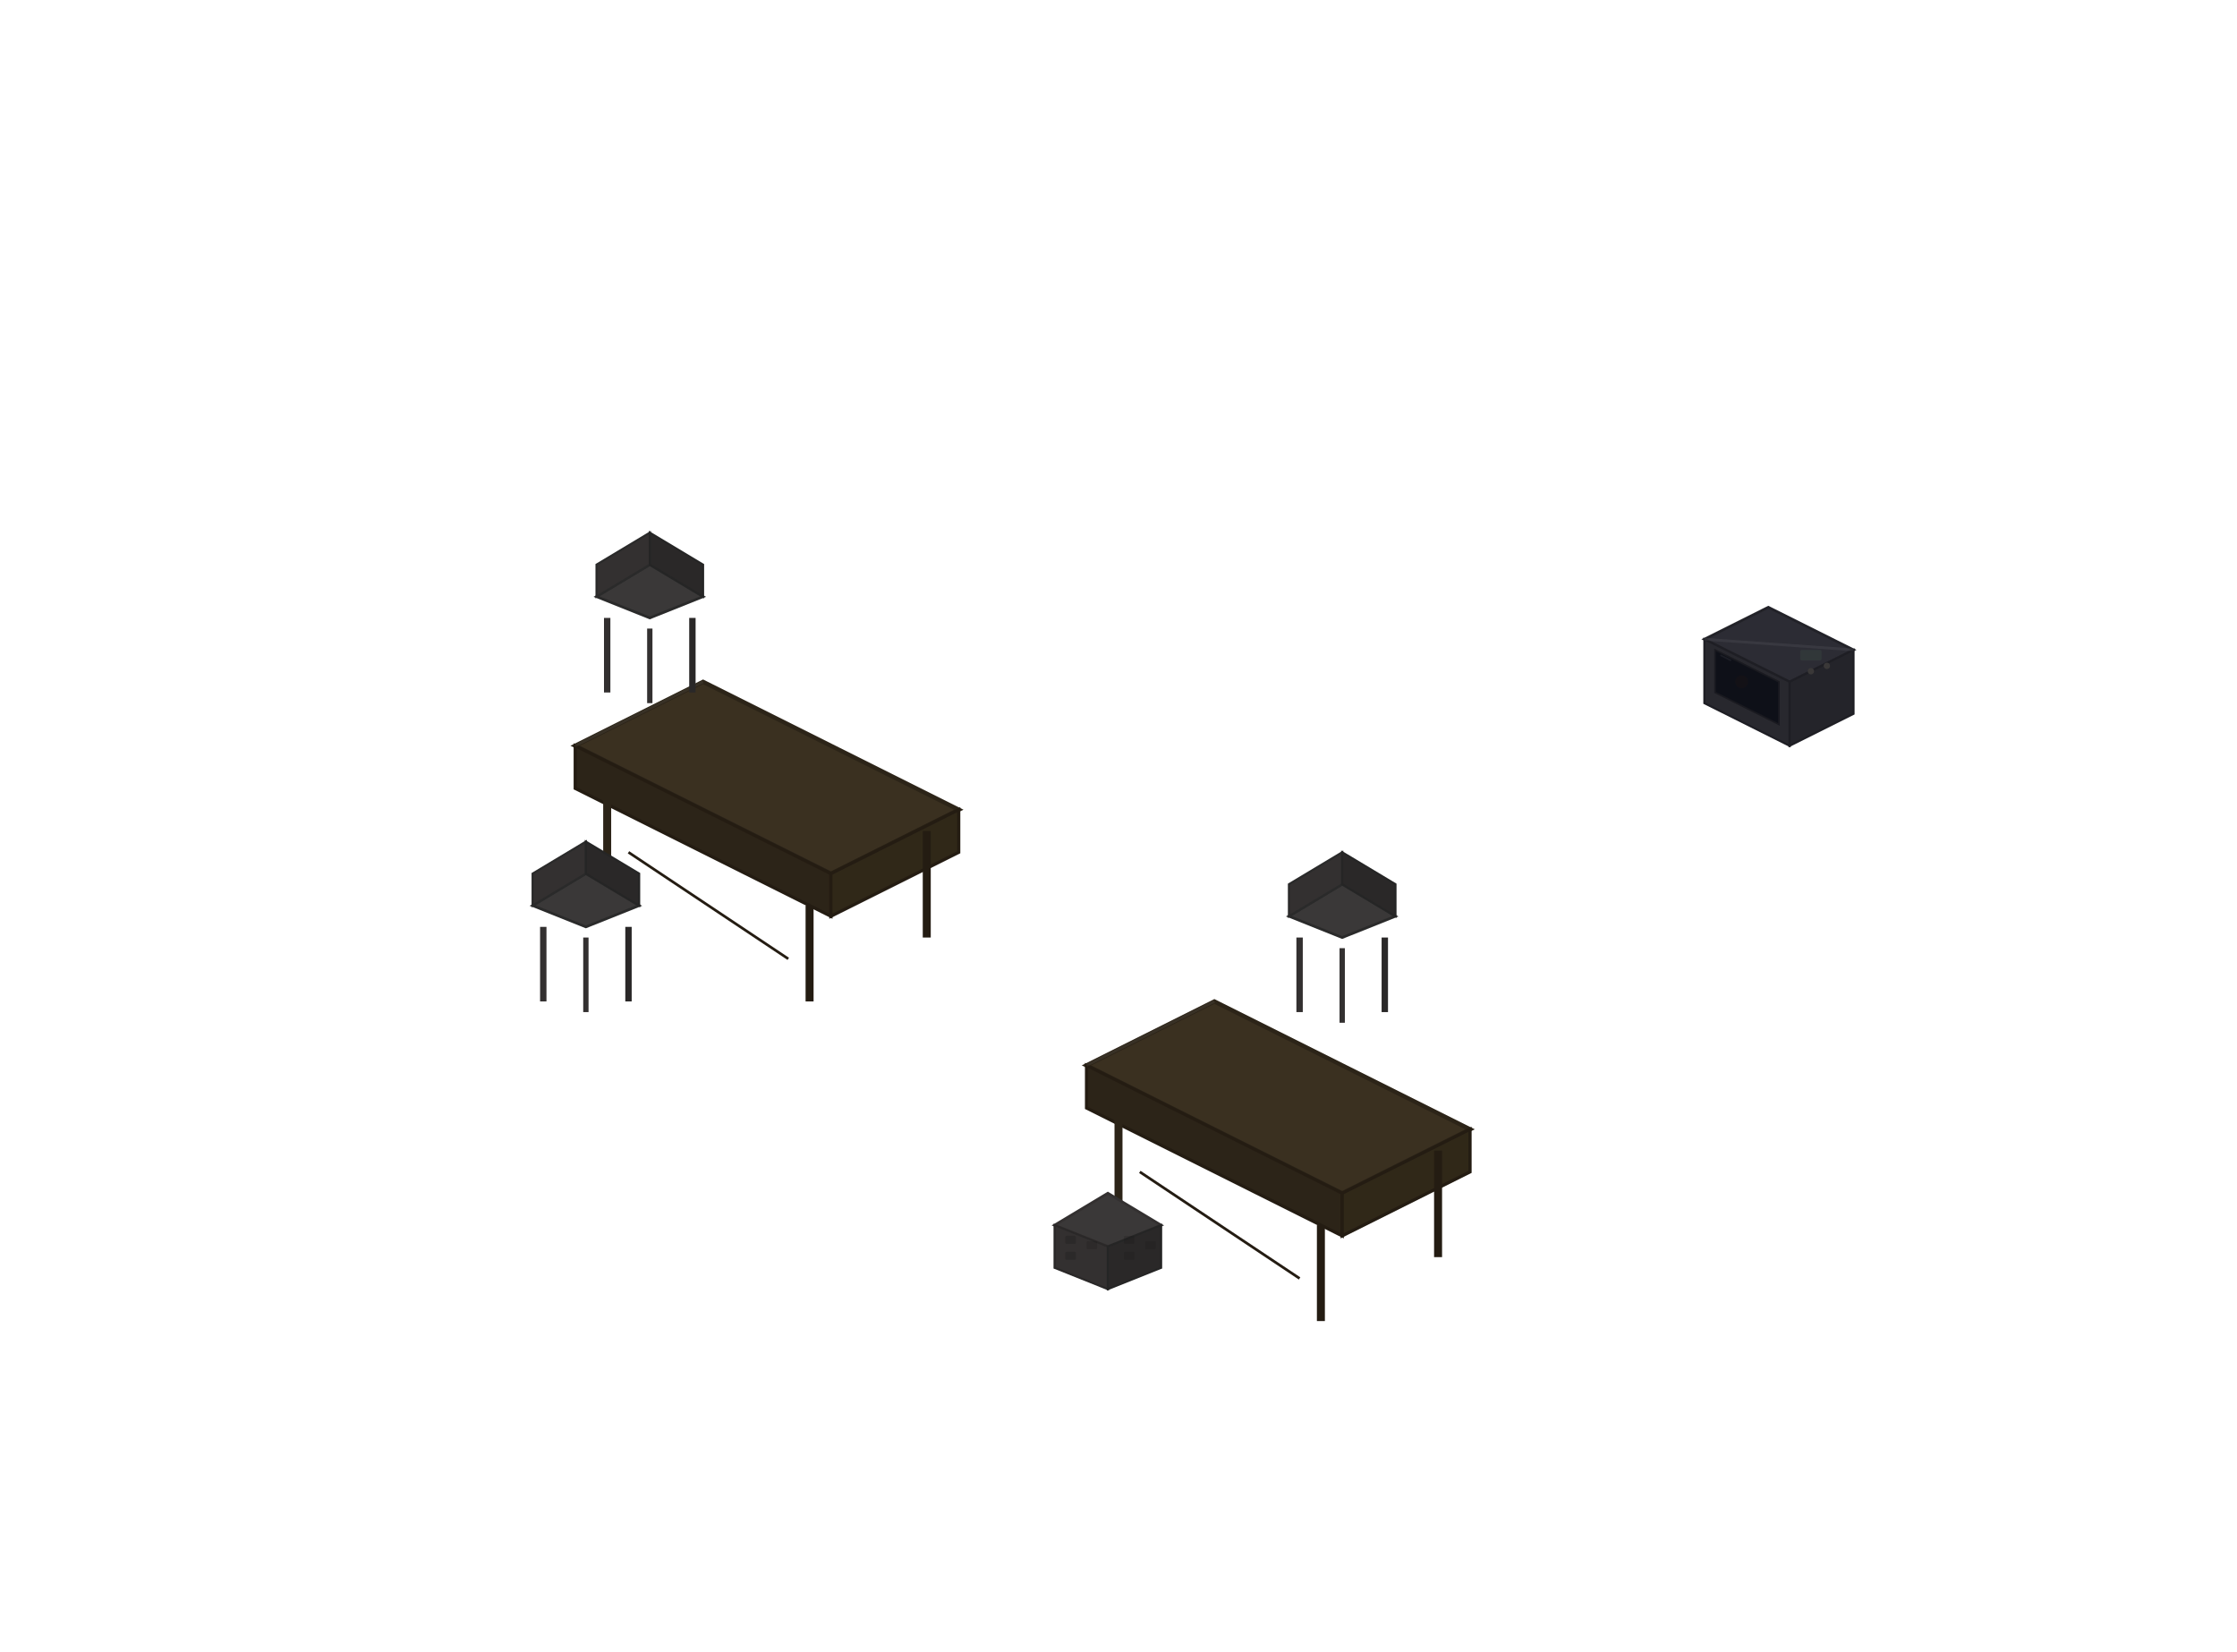
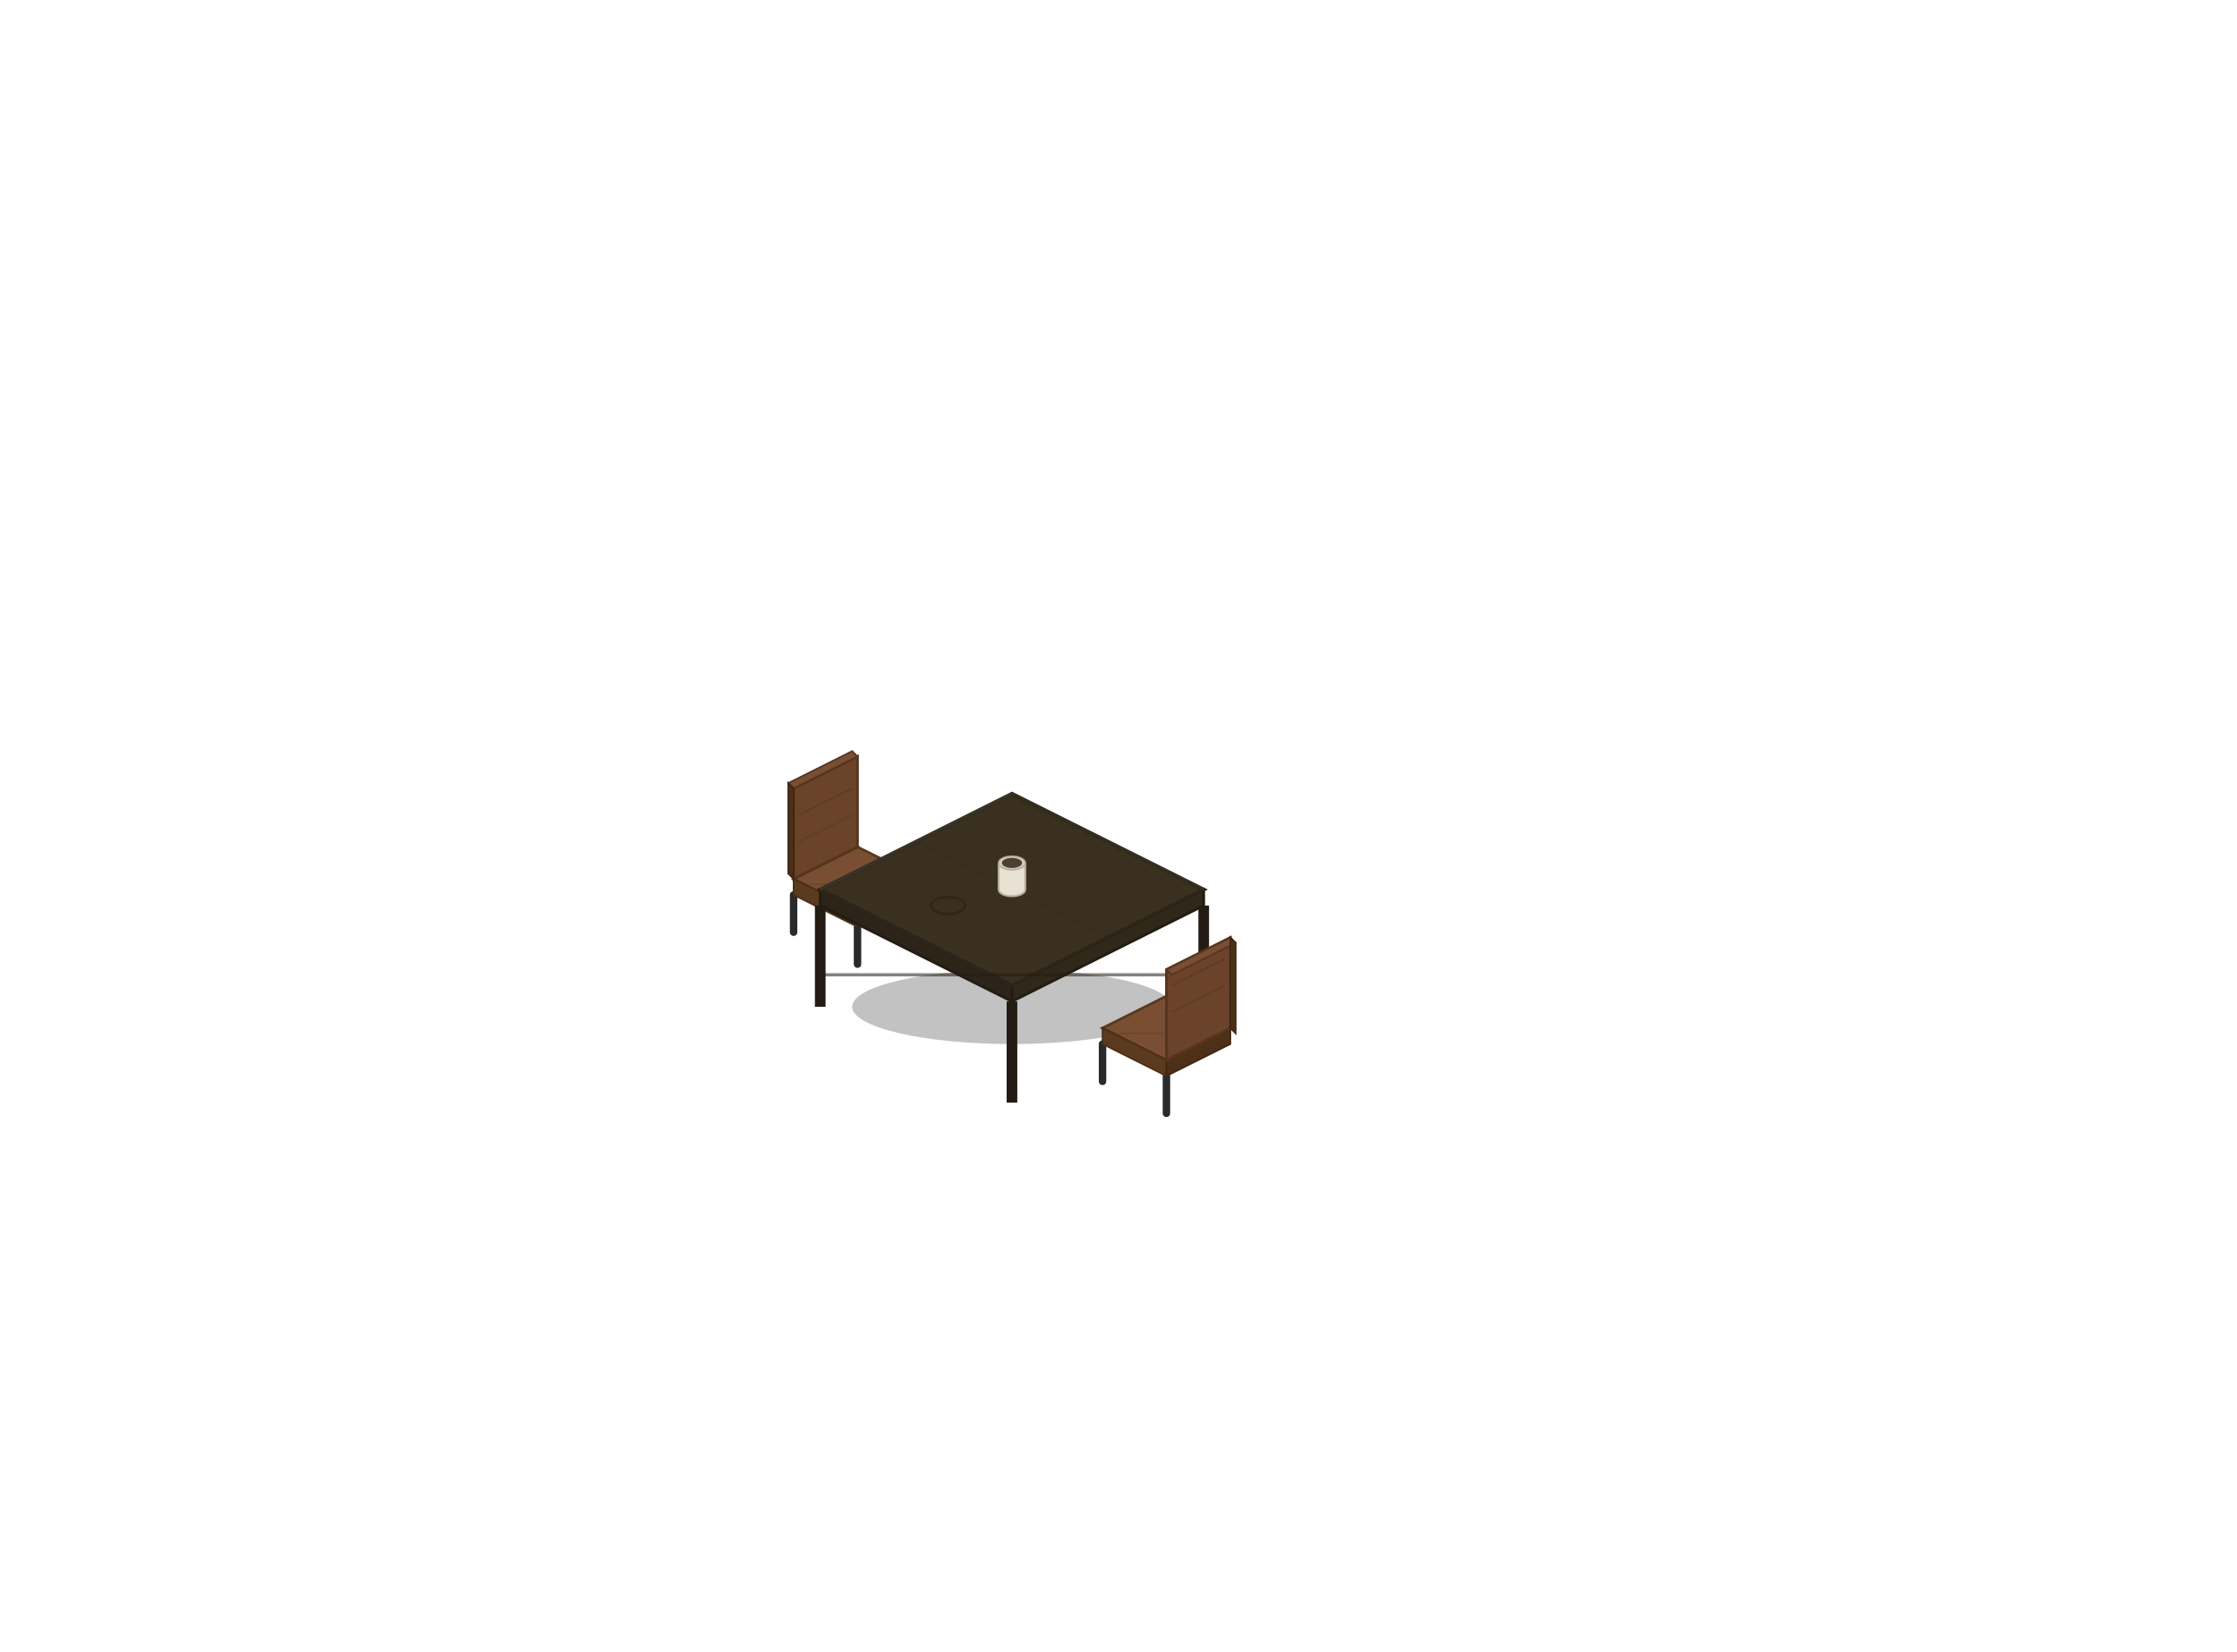
<svg xmlns="http://www.w3.org/2000/svg" viewBox="20 0 420 310">
-   <polygon points="152,128 200,152 176,164 128,140" fill="#3a3020" stroke="#2c2418" stroke-width="0.8" />
-   <polygon points="128,140 176,164 176,172 128,148" fill="#2c2418" stroke="#241c12" stroke-width="0.6" />
-   <polygon points="200,152 176,164 176,172 200,160" fill="#302818" stroke="#241c12" stroke-width="0.6" />
-   <line x1="152" y1="128" x2="128" y2="140" stroke="rgba(255,255,255,0.06)" stroke-width="0.5" />
-   <line x1="134" y1="148" x2="134" y2="168" stroke="#2c2418" stroke-width="1.5" />
-   <line x1="194" y1="156" x2="194" y2="176" stroke="#241c12" stroke-width="1.5" />
-   <line x1="172" y1="170" x2="172" y2="188" stroke="#241c12" stroke-width="1.5" />
-   <line x1="138" y1="160" x2="168" y2="180" stroke="#241c12" stroke-width="0.5" />
-   <polygon points="132,112 142,106 152,112 142,116" fill="#3a3838" stroke="#2a2a2a" stroke-width="0.5" />
-   <polygon points="132,112 142,106 142,100 132,106" fill="#333030" stroke="#2a2a2a" stroke-width="0.4" />
-   <polygon points="142,106 152,112 152,106 142,100" fill="#2a2828" stroke="#252525" stroke-width="0.4" />
-   <line x1="134" y1="116" x2="134" y2="130" stroke="#333030" stroke-width="1.2" />
-   <line x1="150" y1="116" x2="150" y2="130" stroke="#2a2828" stroke-width="1.2" />
-   <line x1="142" y1="118" x2="142" y2="132" stroke="#333030" stroke-width="1" />
-   <polygon points="120,170 130,164 140,170 130,174" fill="#3a3838" stroke="#2a2a2a" stroke-width="0.5" />
-   <polygon points="120,170 130,164 130,158 120,164" fill="#333030" stroke="#2a2a2a" stroke-width="0.4" />
-   <polygon points="130,164 140,170 140,164 130,158" fill="#2a2828" stroke="#252525" stroke-width="0.4" />
-   <line x1="122" y1="174" x2="122" y2="188" stroke="#333030" stroke-width="1.2" />
-   <line x1="138" y1="174" x2="138" y2="188" stroke="#2a2828" stroke-width="1.2" />
-   <line x1="130" y1="176" x2="130" y2="190" stroke="#333030" stroke-width="1" />
-   <polygon points="248,188 296,212 272,224 224,200" fill="#3a3020" stroke="#2c2418" stroke-width="0.8" />
-   <polygon points="224,200 272,224 272,232 224,208" fill="#2c2418" stroke="#241c12" stroke-width="0.6" />
-   <polygon points="296,212 272,224 272,232 296,220" fill="#302818" stroke="#241c12" stroke-width="0.6" />
-   <line x1="248" y1="188" x2="224" y2="200" stroke="rgba(255,255,255,0.06)" stroke-width="0.5" />
-   <line x1="230" y1="208" x2="230" y2="228" stroke="#2c2418" stroke-width="1.5" />
-   <line x1="290" y1="216" x2="290" y2="236" stroke="#241c12" stroke-width="1.5" />
-   <line x1="268" y1="230" x2="268" y2="248" stroke="#241c12" stroke-width="1.5" />
-   <line x1="234" y1="220" x2="264" y2="240" stroke="#241c12" stroke-width="0.5" />
-   <polygon points="262,172 272,166 282,172 272,176" fill="#3a3838" stroke="#2a2a2a" stroke-width="0.5" />
-   <polygon points="262,172 272,166 272,160 262,166" fill="#333030" stroke="#2a2a2a" stroke-width="0.4" />
-   <polygon points="272,166 282,172 282,166 272,160" fill="#2a2828" stroke="#252525" stroke-width="0.4" />
-   <line x1="264" y1="176" x2="264" y2="190" stroke="#333030" stroke-width="1.2" />
-   <line x1="280" y1="176" x2="280" y2="190" stroke="#2a2828" stroke-width="1.2" />
-   <line x1="272" y1="178" x2="272" y2="192" stroke="#333030" stroke-width="1" />
-   <polygon points="218,230 228,224 238,230 228,234" fill="#3a3838" stroke="#333030" stroke-width="0.5" />
-   <polygon points="218,230 228,234 228,242 218,238" fill="#333030" stroke="#2a2828" stroke-width="0.4" />
-   <polygon points="238,230 228,234 228,242 238,238" fill="#2a2828" stroke="#252525" stroke-width="0.4" />
-   <rect x="220" y="232" width="2" height="1.5" rx="0.2" fill="rgba(0,0,0,0.15)" />
-   <rect x="220" y="235" width="2" height="1.5" rx="0.2" fill="rgba(0,0,0,0.15)" />
-   <rect x="224" y="233" width="2" height="1.5" rx="0.2" fill="rgba(0,0,0,0.12)" />
-   <rect x="231" y="232" width="2" height="1.5" rx="0.2" fill="rgba(0,0,0,0.12)" />
-   <rect x="231" y="235" width="2" height="1.5" rx="0.2" fill="rgba(0,0,0,0.1)" />
-   <rect x="235" y="233" width="2" height="1.5" rx="0.2" fill="rgba(0,0,0,0.1)" />
-   <polygon points="340,120 356,128 368,122 352,114" fill="#2c2c34" stroke="#222228" stroke-width="0.5" />
-   <polygon points="340,120 356,128 356,140 340,132" fill="#28282e" stroke="#1e1e24" stroke-width="0.4" />
-   <polygon points="356,128 368,122 368,134 356,140" fill="#24242a" stroke="#1e1e24" stroke-width="0.4" />
-   <polygon points="342,122 354,128 354,136 342,130" fill="#0e1018" stroke="#1a1a20" stroke-width="0.3" />
-   <line x1="343" y1="123" x2="345" y2="124" stroke="rgba(255,255,255,0.06)" stroke-width="0.3" />
-   <circle cx="347" cy="128" r="1.2" fill="rgba(60,30,10,0.12)" />
-   <circle cx="360" cy="126" r="0.6" fill="#3a3838" />
-   <circle cx="363" cy="125" r="0.6" fill="#3a3838" />
-   <rect x="358" y="122" width="4" height="2" rx="0.3" fill="rgba(100,180,120,0.08)" />
-   <line x1="340" y1="120" x2="368" y2="122" stroke="rgba(255,255,255,0.06)" stroke-width="0.5" />
+   <line x1="193" y1="168" x2="193" y2="175" stroke="#2a2a2a" stroke-width="1.4" stroke-linecap="round" />
+   <line x1="181" y1="174" x2="181" y2="181" stroke="#2a2a2a" stroke-width="1.4" stroke-linecap="round" />
+   <line x1="169" y1="168" x2="169" y2="175" stroke="#2a2a2a" stroke-width="1.4" stroke-linecap="round" />
+   <polygon points="169,165 181,171 193,165 181,159" fill="#7a4e32" stroke="#5c3a1e" stroke-width="0.5" />
+   <line x1="172" y1="166" x2="190" y2="166" stroke="#5c3a1e" stroke-width="0.3" opacity="0.4" />
+   <polygon points="169,165 181,171 181,174 169,168" fill="#5c3a1e" stroke="#4a2e16" stroke-width="0.3" />
+   <polygon points="181,171 193,165 193,168 181,174" fill="#4e3018" stroke="#3e2612" stroke-width="0.3" />
+   <polygon points="181,159 169,165 169,148 181,142" fill="#6b422a" stroke="#553420" stroke-width="0.5" />
+   <polygon points="181,142 169,148 168,147 180,141" fill="#7a4e32" stroke="#553420" stroke-width="0.3" />
+   <polygon points="169,148 168,147 168,164 169,165" fill="#4e3018" stroke="#3e2612" stroke-width="0.3" />
+   <line x1="180" y1="148" x2="170" y2="153" stroke="#553420" stroke-width="0.35" opacity="0.5" />
+   <line x1="180" y1="153" x2="170" y2="158" stroke="#553420" stroke-width="0.35" opacity="0.4" />
+   <ellipse cx="210" cy="189" rx="30" ry="7" fill="rgba(0,0,0,0.24)" />
+   <line x1="210" y1="152" x2="210" y2="171" stroke="#241c12" stroke-width="2" />
+   <polygon points="174,167 210,185 210,188 174,170" fill="#2c2418" stroke="#241c12" stroke-width="0.5" />
+   <polygon points="246,167 210,185 210,188 246,170" fill="#302818" stroke="#241c12" stroke-width="0.5" />
+   <polygon points="210,149 246,167 210,185 174,167" fill="#3a3020" stroke="#2c2418" stroke-width="0.7" />
+   <line x1="210" y1="149" x2="174" y2="167" stroke="rgba(255,255,255,0.07)" stroke-width="0.5" />
+   <line x1="210" y1="149" x2="246" y2="167" stroke="rgba(255,255,255,0.05)" stroke-width="0.4" />
+   <line x1="192" y1="158" x2="228" y2="176" stroke="#2c2418" stroke-width="0.3" opacity="0.3" />
+   <line x1="198" y1="164" x2="222" y2="176" stroke="#2c2418" stroke-width="0.25" opacity="0.25" />
+   <ellipse cx="198" cy="170" rx="3.2" ry="1.6" fill="none" stroke="rgba(40,20,10,0.4)" stroke-width="0.5" />
+   <line x1="174" y1="170" x2="174" y2="189" stroke="#241c12" stroke-width="2" />
+   <line x1="246" y1="170" x2="246" y2="189" stroke="#241c12" stroke-width="2" />
+   <line x1="210" y1="188" x2="210" y2="207" stroke="#241c12" stroke-width="2" />
+   <line x1="174" y1="183" x2="246" y2="183" stroke="#241c12" stroke-width="0.6" opacity="0.55" />
+   <path d="M 207.5,162 A 2.5,1.25 0 0 0 212.5,162 L 212.5,167 A 2.5,1.25 0 0 1 207.5,167 Z" fill="#e8e2d4" stroke="#b8b0a0" stroke-width="0.35" />
+   <ellipse cx="210" cy="162" rx="2.5" ry="1.25" fill="#d8d0c0" stroke="#b8b0a0" stroke-width="0.3" />
+   <ellipse cx="210" cy="162" rx="1.9" ry="0.95" fill="rgba(30,15,6,0.75)" />
+   <line x1="227" y1="196" x2="227" y2="203" stroke="#2a2a2a" stroke-width="1.4" stroke-linecap="round" />
+   <line x1="239" y1="190" x2="239" y2="197" stroke="#2a2a2a" stroke-width="1.4" stroke-linecap="round" />
+   <line x1="239" y1="202" x2="239" y2="209" stroke="#2a2a2a" stroke-width="1.4" stroke-linecap="round" />
+   <polygon points="227,193 239,199 251,193 239,187" fill="#7a4e32" stroke="#5c3a1e" stroke-width="0.5" />
+   <line x1="230" y1="194" x2="248" y2="194" stroke="#5c3a1e" stroke-width="0.3" opacity="0.4" />
+   <polygon points="227,193 239,199 239,202 227,196" fill="#5c3a1e" stroke="#4a2e16" stroke-width="0.3" />
+   <polygon points="239,199 251,193 251,196 239,202" fill="#4e3018" stroke="#3e2612" stroke-width="0.3" />
+   <polygon points="239,199 251,193 251,176 239,182" fill="#6b422a" stroke="#553420" stroke-width="0.5" />
+   <polygon points="239,182 251,176 252,177 240,183" fill="#7a4e32" stroke="#553420" stroke-width="0.3" />
+   <polygon points="251,176 252,177 252,194 251,193" fill="#4e3018" stroke="#3e2612" stroke-width="0.3" />
+   <line x1="240" y1="185" x2="250" y2="180" stroke="#553420" stroke-width="0.35" opacity="0.5" />
+   <line x1="240" y1="190" x2="250" y2="185" stroke="#553420" stroke-width="0.35" opacity="0.4" />
</svg>
